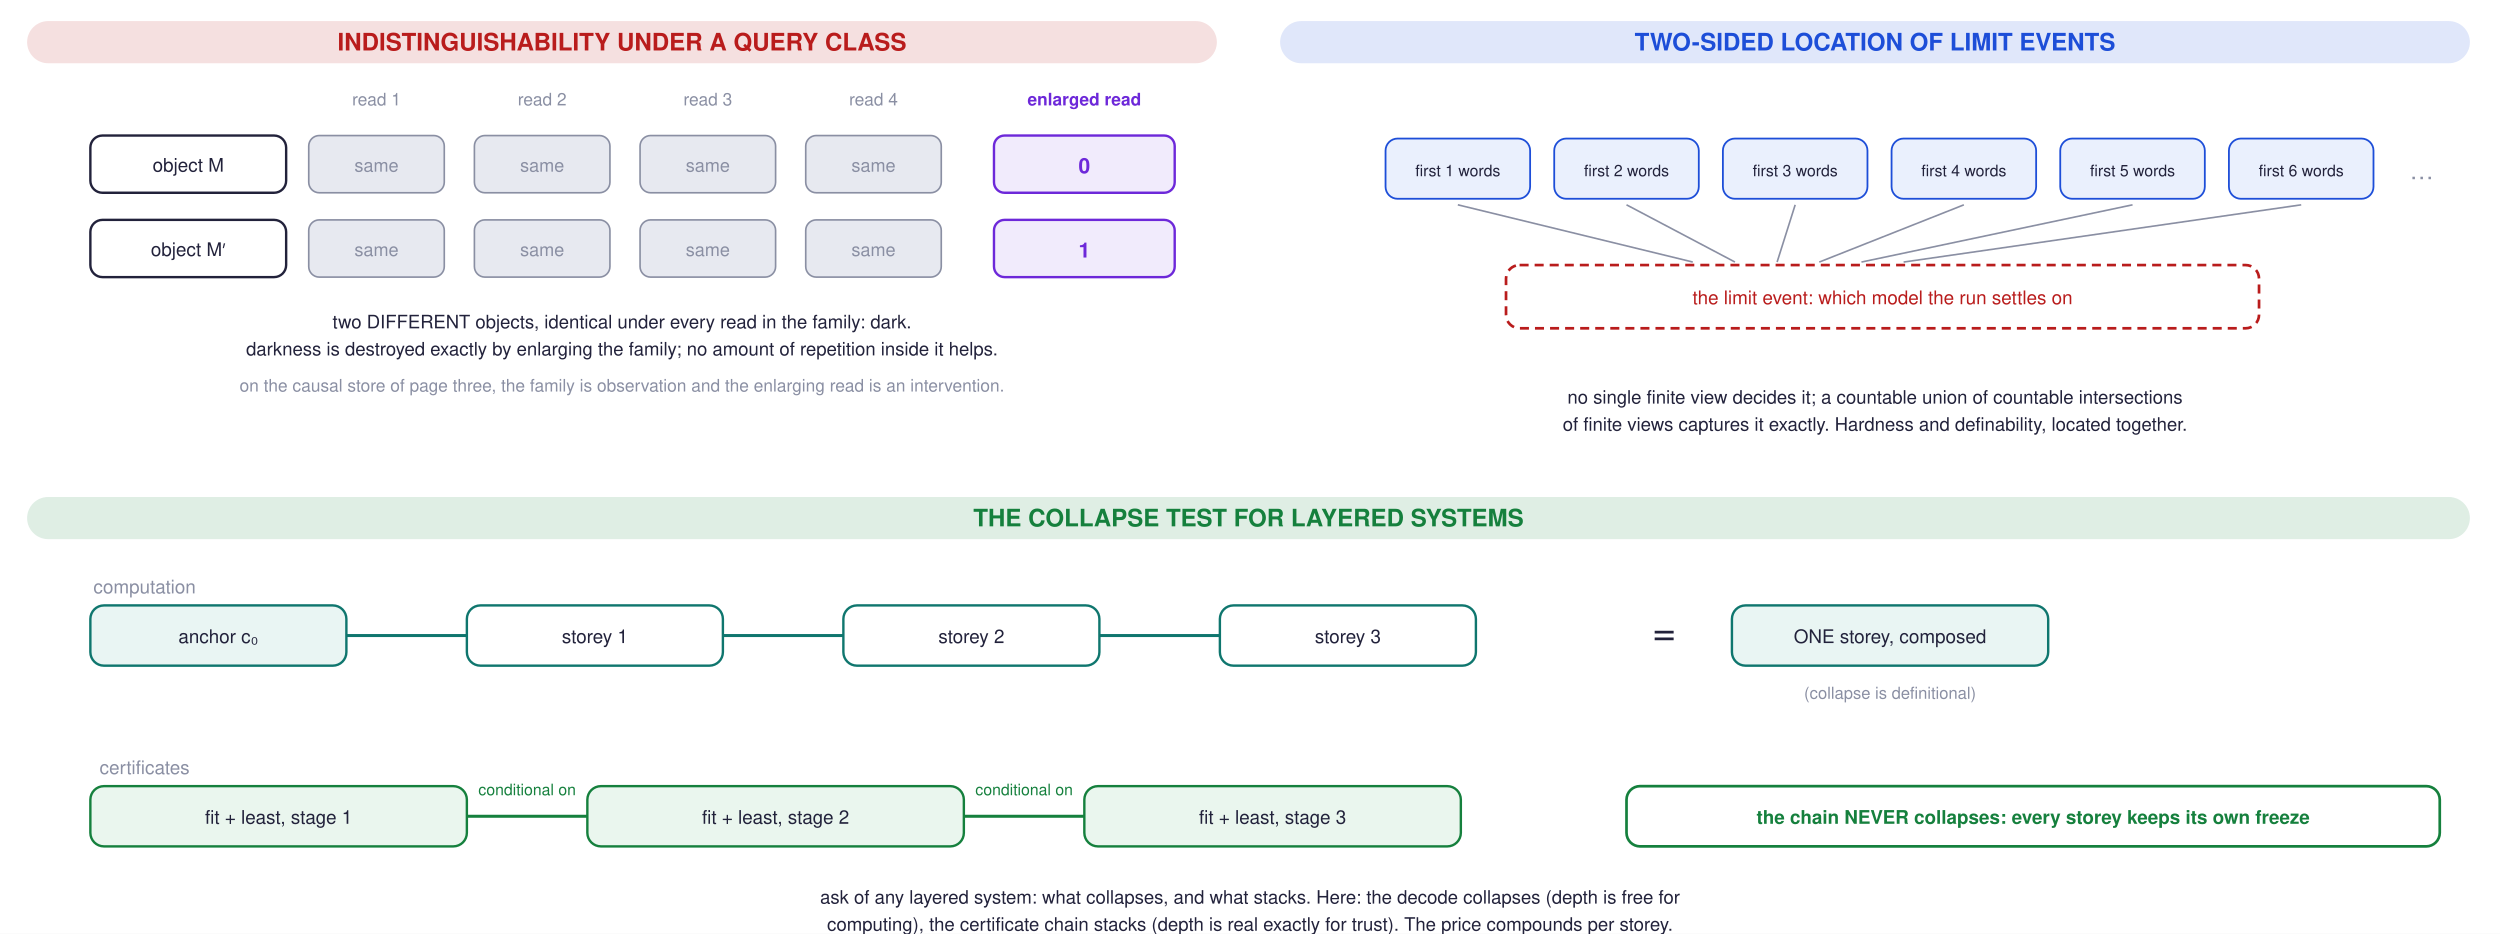
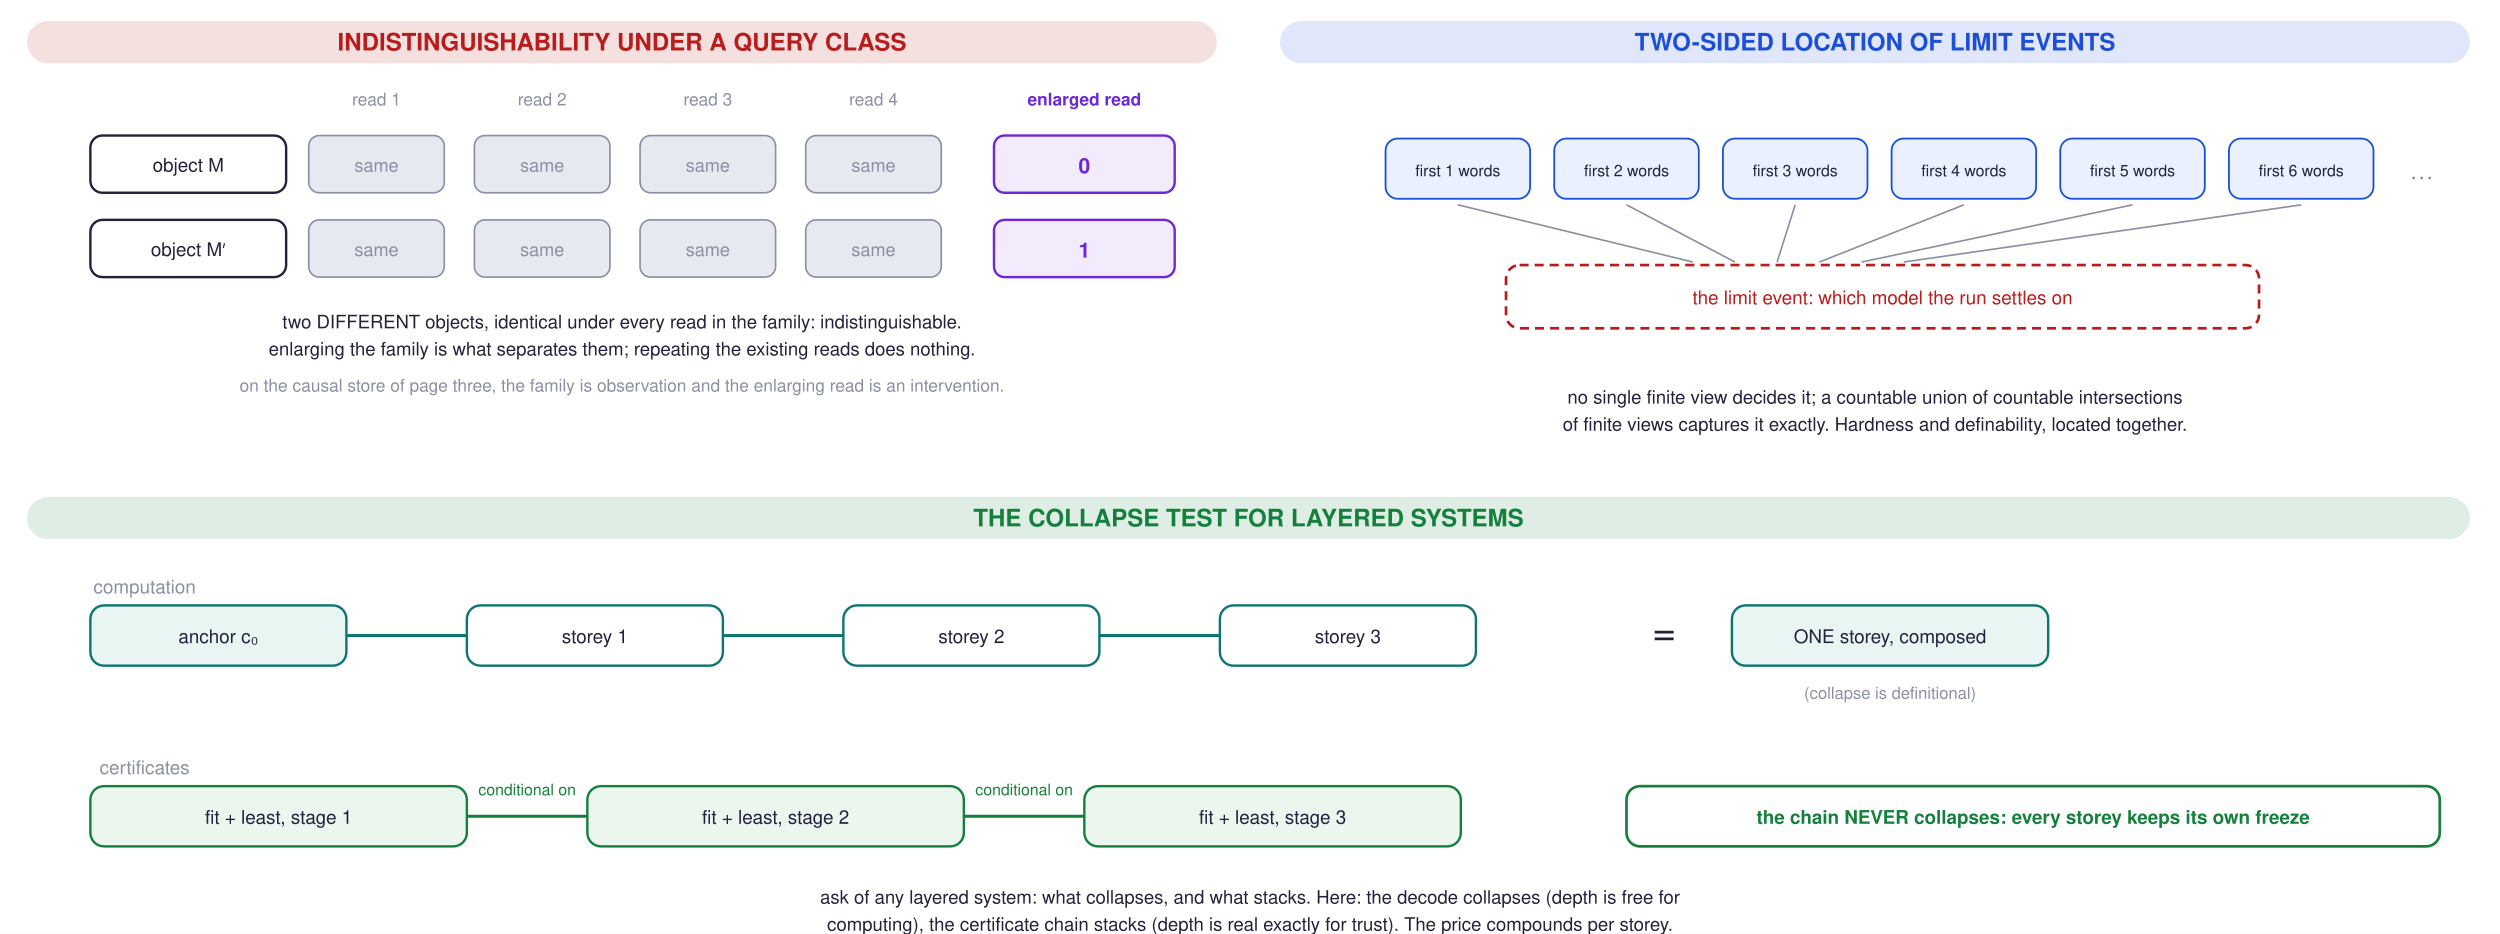
<svg xmlns="http://www.w3.org/2000/svg" xmlns:xlink="http://www.w3.org/1999/xlink" width="1660" height="620" viewBox="0 0 1660 620">
  <defs>
    <marker markerWidth="10.1" markerHeight="10" viewBox="-0.1 -5 10.1 10" orient="auto" id="ah0">
      <path d="M-0.1,-4 L9,0 L-0.1,4 Z" fill="#22223b" />
    </marker>
    <marker markerWidth="10.1" markerHeight="10" viewBox="-0.1 -5 10.1 10" orient="auto" id="ah1">
      <path d="M-0.1,-4 L9,0 L-0.1,4 Z" fill="#0f766e" />
    </marker>
    <marker markerWidth="10.1" markerHeight="10" viewBox="-0.1 -5 10.1 10" orient="auto" id="ah2">
      <path d="M-0.1,-4 L9,0 L-0.1,4 Z" fill="#1d4ed8" />
    </marker>
    <marker markerWidth="10.1" markerHeight="10" viewBox="-0.1 -5 10.1 10" orient="auto" id="ah3">
      <path d="M-0.1,-4 L9,0 L-0.1,4 Z" fill="#b45309" />
    </marker>
    <marker markerWidth="10.1" markerHeight="10" viewBox="-0.1 -5 10.1 10" orient="auto" id="ah4">
      <path d="M-0.1,-4 L9,0 L-0.1,4 Z" fill="#b91c1c" />
    </marker>
    <marker markerWidth="10.1" markerHeight="10" viewBox="-0.1 -5 10.1 10" orient="auto" id="ah5">
      <path d="M-0.1,-4 L9,0 L-0.1,4 Z" fill="#8a8fa3" />
    </marker>
    <marker markerWidth="10.1" markerHeight="10" viewBox="-0.1 -5 10.1 10" orient="auto" id="ah6">
      <path d="M-0.1,-4 L9,0 L-0.1,4 Z" fill="#15803d" />
    </marker>
    <marker markerWidth="10.1" markerHeight="10" viewBox="-0.1 -5 10.1 10" orient="auto" id="ah7">
      <path d="M-0.1,-4 L9,0 L-0.1,4 Z" fill="#6d28d9" />
    </marker>
  </defs>
  <rect x="0" y="0" width="1660" height="620" fill="white" />
  <use xlink:href="#ah0" />
  <use xlink:href="#ah1" />
  <use xlink:href="#ah2" />
  <use xlink:href="#ah3" />
  <use xlink:href="#ah4" />
  <use xlink:href="#ah5" />
  <use xlink:href="#ah6" />
  <use xlink:href="#ah7" />
  <rect x="18" y="14" width="790" height="28" rx="14" fill="#b91c1c" opacity="0.14" />
  <text x="413.0" y="33.5" font-size="16" font-family="Helvetica" fill="#b91c1c" text-anchor="middle" font-weight="bold">INDISTINGUISHABILITY UNDER A QUERY CLASS</text>
  <text x="250" y="70" font-size="11.5" font-family="Helvetica" fill="#8a8fa3" text-anchor="middle" font-weight="normal">read 1</text>
  <text x="360" y="70" font-size="11.5" font-family="Helvetica" fill="#8a8fa3" text-anchor="middle" font-weight="normal">read 2</text>
  <text x="470" y="70" font-size="11.5" font-family="Helvetica" fill="#8a8fa3" text-anchor="middle" font-weight="normal">read 3</text>
  <text x="580" y="70" font-size="11.5" font-family="Helvetica" fill="#8a8fa3" text-anchor="middle" font-weight="normal">read 4</text>
  <text x="720" y="70" font-size="11.5" font-family="Helvetica" fill="#6d28d9" text-anchor="middle" font-weight="bold">enlarged read</text>
  <rect x="60" y="90" width="130" height="38" rx="8" fill="white" stroke="#22223b" stroke-width="1.6" />
  <text x="125" y="114" font-size="12.5" font-family="Helvetica" fill="#22223b" text-anchor="middle" font-weight="normal">object M</text>
  <rect x="205" y="90" width="90" height="38" rx="7" fill="#e7e9f0" stroke="#8a8fa3" stroke-width="1.1" />
  <text x="250" y="114" font-size="12" font-family="Helvetica" fill="#8a8fa3" text-anchor="middle" font-weight="normal">same</text>
  <rect x="315" y="90" width="90" height="38" rx="7" fill="#e7e9f0" stroke="#8a8fa3" stroke-width="1.1" />
  <text x="360" y="114" font-size="12" font-family="Helvetica" fill="#8a8fa3" text-anchor="middle" font-weight="normal">same</text>
  <rect x="425" y="90" width="90" height="38" rx="7" fill="#e7e9f0" stroke="#8a8fa3" stroke-width="1.1" />
  <text x="470" y="114" font-size="12" font-family="Helvetica" fill="#8a8fa3" text-anchor="middle" font-weight="normal">same</text>
  <rect x="535" y="90" width="90" height="38" rx="7" fill="#e7e9f0" stroke="#8a8fa3" stroke-width="1.1" />
  <text x="580" y="114" font-size="12" font-family="Helvetica" fill="#8a8fa3" text-anchor="middle" font-weight="normal">same</text>
  <rect x="660" y="90" width="120" height="38" rx="7" fill="#f1ebfc" stroke="#6d28d9" stroke-width="1.6" />
  <text x="720" y="115" font-size="14" font-family="Helvetica" fill="#6d28d9" text-anchor="middle" font-weight="bold">0</text>
  <rect x="60" y="146" width="130" height="38" rx="8" fill="white" stroke="#22223b" stroke-width="1.6" />
  <text x="125" y="170" font-size="12.5" font-family="Helvetica" fill="#22223b" text-anchor="middle" font-weight="normal">object M′</text>
  <rect x="205" y="146" width="90" height="38" rx="7" fill="#e7e9f0" stroke="#8a8fa3" stroke-width="1.1" />
  <text x="250" y="170" font-size="12" font-family="Helvetica" fill="#8a8fa3" text-anchor="middle" font-weight="normal">same</text>
  <rect x="315" y="146" width="90" height="38" rx="7" fill="#e7e9f0" stroke="#8a8fa3" stroke-width="1.1" />
  <text x="360" y="170" font-size="12" font-family="Helvetica" fill="#8a8fa3" text-anchor="middle" font-weight="normal">same</text>
  <rect x="425" y="146" width="90" height="38" rx="7" fill="#e7e9f0" stroke="#8a8fa3" stroke-width="1.1" />
  <text x="470" y="170" font-size="12" font-family="Helvetica" fill="#8a8fa3" text-anchor="middle" font-weight="normal">same</text>
  <rect x="535" y="146" width="90" height="38" rx="7" fill="#e7e9f0" stroke="#8a8fa3" stroke-width="1.1" />
  <text x="580" y="170" font-size="12" font-family="Helvetica" fill="#8a8fa3" text-anchor="middle" font-weight="normal">same</text>
  <rect x="660" y="146" width="120" height="38" rx="7" fill="#f1ebfc" stroke="#6d28d9" stroke-width="1.6" />
  <text x="720" y="171" font-size="14" font-family="Helvetica" fill="#6d28d9" text-anchor="middle" font-weight="bold">1</text>
-   <text x="413" y="218" font-size="12.3" font-family="Helvetica" fill="#22223b" text-anchor="middle" font-weight="normal">two DIFFERENT objects, identical under every read in the family: dark.</text>
-   <text x="413" y="236" font-size="12.3" font-family="Helvetica" fill="#22223b" text-anchor="middle" font-weight="normal">darkness is destroyed exactly by enlarging the family; no amount of repetition inside it helps.</text>
+   <text x="413" y="218" font-size="12.3" font-family="Helvetica" fill="#22223b" text-anchor="middle" font-weight="normal">two DIFFERENT objects, identical under every read in the family: indistinguishable.</text>
+   <text x="413" y="236" font-size="12.3" font-family="Helvetica" fill="#22223b" text-anchor="middle" font-weight="normal">enlarging the family is what separates them; repeating the existing reads does nothing.</text>
  <text x="413" y="260" font-size="11.5" font-family="Helvetica" fill="#8a8fa3" text-anchor="middle" font-weight="normal">on the causal store of page three, the family is observation and the enlarging read is an intervention.</text>
  <rect x="850" y="14" width="790" height="28" rx="14" fill="#1d4ed8" opacity="0.14" />
  <text x="1245.0" y="33.5" font-size="16" font-family="Helvetica" fill="#1d4ed8" text-anchor="middle" font-weight="bold">TWO-SIDED LOCATION OF LIMIT EVENTS</text>
  <rect x="920" y="92" width="96" height="40" rx="8" fill="#eaf0fd" stroke="#1d4ed8" stroke-width="1.2" />
  <text x="968" y="117" font-size="10.5" font-family="Helvetica" fill="#22223b" text-anchor="middle" font-weight="normal">first 1 words</text>
  <rect x="1032" y="92" width="96" height="40" rx="8" fill="#eaf0fd" stroke="#1d4ed8" stroke-width="1.2" />
  <text x="1080" y="117" font-size="10.5" font-family="Helvetica" fill="#22223b" text-anchor="middle" font-weight="normal">first 2 words</text>
  <rect x="1144" y="92" width="96" height="40" rx="8" fill="#eaf0fd" stroke="#1d4ed8" stroke-width="1.2" />
  <text x="1192" y="117" font-size="10.5" font-family="Helvetica" fill="#22223b" text-anchor="middle" font-weight="normal">first 3 words</text>
  <rect x="1256" y="92" width="96" height="40" rx="8" fill="#eaf0fd" stroke="#1d4ed8" stroke-width="1.2" />
  <text x="1304" y="117" font-size="10.5" font-family="Helvetica" fill="#22223b" text-anchor="middle" font-weight="normal">first 4 words</text>
  <rect x="1368" y="92" width="96" height="40" rx="8" fill="#eaf0fd" stroke="#1d4ed8" stroke-width="1.2" />
  <text x="1416" y="117" font-size="10.5" font-family="Helvetica" fill="#22223b" text-anchor="middle" font-weight="normal">first 5 words</text>
  <rect x="1480" y="92" width="96" height="40" rx="8" fill="#eaf0fd" stroke="#1d4ed8" stroke-width="1.2" />
  <text x="1528" y="117" font-size="10.5" font-family="Helvetica" fill="#22223b" text-anchor="middle" font-weight="normal">first 6 words</text>
  <text x="1608" y="119" font-size="16" font-family="Helvetica" fill="#8a8fa3" text-anchor="middle" font-weight="normal">…</text>
  <rect x="1000" y="176" width="500" height="42" rx="9" fill="white" stroke="#b91c1c" stroke-width="1.8" stroke-dasharray="6,4" />
  <text x="1250" y="202" font-size="12.5" font-family="Helvetica" fill="#b91c1c" text-anchor="middle" font-weight="normal">the limit event: which model the run settles on</text>
  <path d="M968,136 L1124,174" stroke="#8a8fa3" stroke-width="1.1" fill="none" />
  <path d="M1080,136 L1152,174" stroke="#8a8fa3" stroke-width="1.1" fill="none" />
  <path d="M1192,136 L1180,174" stroke="#8a8fa3" stroke-width="1.1" fill="none" />
  <path d="M1304,136 L1208,174" stroke="#8a8fa3" stroke-width="1.1" fill="none" />
  <path d="M1416,136 L1236,174" stroke="#8a8fa3" stroke-width="1.1" fill="none" />
  <path d="M1528,136 L1264,174" stroke="#8a8fa3" stroke-width="1.1" fill="none" />
  <text x="1245" y="268" font-size="12.3" font-family="Helvetica" fill="#22223b" text-anchor="middle" font-weight="normal">no single finite view decides it; a countable union of countable intersections</text>
  <text x="1245" y="286" font-size="12.3" font-family="Helvetica" fill="#22223b" text-anchor="middle" font-weight="normal">of finite views captures it exactly.  Hardness and definability, located together.</text>
  <rect x="18" y="330" width="1622" height="28" rx="14" fill="#15803d" opacity="0.14" />
  <text x="829.0" y="349.5" font-size="16" font-family="Helvetica" fill="#15803d" text-anchor="middle" font-weight="bold">THE COLLAPSE TEST FOR LAYERED SYSTEMS</text>
  <text x="96" y="394" font-size="12.5" font-family="Helvetica" fill="#8a8fa3" text-anchor="middle" font-weight="normal">computation</text>
  <rect x="60" y="402" width="170" height="40" rx="9" fill="#e9f5f3" stroke="#0f766e" stroke-width="1.6" />
  <text x="145" y="427" font-size="12.5" font-family="Helvetica" fill="#22223b" text-anchor="middle" font-weight="normal">anchor c₀</text>
  <path d="M230,422 L310,422" stroke="#0f766e" stroke-width="2.0" fill="none" marker-end="url(#ah1)" />
  <rect x="310" y="402" width="170" height="40" rx="9" fill="white" stroke="#0f766e" stroke-width="1.6" />
  <text x="395" y="427" font-size="12.5" font-family="Helvetica" fill="#22223b" text-anchor="middle" font-weight="normal">storey 1</text>
  <path d="M480,422 L560,422" stroke="#0f766e" stroke-width="2.0" fill="none" marker-end="url(#ah1)" />
  <rect x="560" y="402" width="170" height="40" rx="9" fill="white" stroke="#0f766e" stroke-width="1.6" />
  <text x="645" y="427" font-size="12.5" font-family="Helvetica" fill="#22223b" text-anchor="middle" font-weight="normal">storey 2</text>
  <path d="M730,422 L810,422" stroke="#0f766e" stroke-width="2.0" fill="none" marker-end="url(#ah1)" />
  <rect x="810" y="402" width="170" height="40" rx="9" fill="white" stroke="#0f766e" stroke-width="1.6" />
  <text x="895" y="427" font-size="12.5" font-family="Helvetica" fill="#22223b" text-anchor="middle" font-weight="normal">storey 3</text>
  <text x="1105" y="428" font-size="26" font-family="Helvetica" fill="#22223b" text-anchor="middle" font-weight="normal">=</text>
  <rect x="1150" y="402" width="210" height="40" rx="9" fill="#e9f5f3" stroke="#0f766e" stroke-width="1.6" />
  <text x="1255" y="427" font-size="12.5" font-family="Helvetica" fill="#22223b" text-anchor="middle" font-weight="normal">ONE storey, composed</text>
  <text x="1255" y="464" font-size="11" font-family="Helvetica" fill="#8a8fa3" text-anchor="middle" font-weight="normal">(collapse is definitional)</text>
  <text x="96" y="514" font-size="12.5" font-family="Helvetica" fill="#8a8fa3" text-anchor="middle" font-weight="normal">certificates</text>
  <rect x="60" y="522" width="250" height="40" rx="9" fill="#eaf6ee" stroke="#15803d" stroke-width="1.6" />
  <text x="185" y="547" font-size="12.5" font-family="Helvetica" fill="#22223b" text-anchor="middle" font-weight="normal">fit + least, stage 1</text>
  <path d="M310,542 L390,542" stroke="#15803d" stroke-width="2.0" fill="none" marker-end="url(#ah6)" />
  <text x="350" y="528" font-size="10.5" font-family="Helvetica" fill="#15803d" text-anchor="middle" font-weight="normal">conditional on</text>
  <rect x="390" y="522" width="250" height="40" rx="9" fill="#eaf6ee" stroke="#15803d" stroke-width="1.6" />
  <text x="515" y="547" font-size="12.5" font-family="Helvetica" fill="#22223b" text-anchor="middle" font-weight="normal">fit + least, stage 2</text>
  <path d="M640,542 L720,542" stroke="#15803d" stroke-width="2.0" fill="none" marker-end="url(#ah6)" />
  <text x="680" y="528" font-size="10.5" font-family="Helvetica" fill="#15803d" text-anchor="middle" font-weight="normal">conditional on</text>
  <rect x="720" y="522" width="250" height="40" rx="9" fill="#eaf6ee" stroke="#15803d" stroke-width="1.6" />
  <text x="845" y="547" font-size="12.5" font-family="Helvetica" fill="#22223b" text-anchor="middle" font-weight="normal">fit + least, stage 3</text>
  <rect x="1080" y="522" width="540" height="40" rx="9" fill="white" stroke="#15803d" stroke-width="1.8" />
  <text x="1350" y="547" font-size="12.5" font-family="Helvetica" fill="#15803d" text-anchor="middle" font-weight="bold">the chain NEVER collapses: every storey keeps its own freeze</text>
  <text x="830" y="600" font-size="12.3" font-family="Helvetica" fill="#22223b" text-anchor="middle" font-weight="normal">ask of any layered system: what collapses, and what stacks.  Here: the decode collapses (depth is free for</text>
  <text x="830" y="618" font-size="12.3" font-family="Helvetica" fill="#22223b" text-anchor="middle" font-weight="normal">computing), the certificate chain stacks (depth is real exactly for trust).  The price compounds per storey.</text>
</svg>
